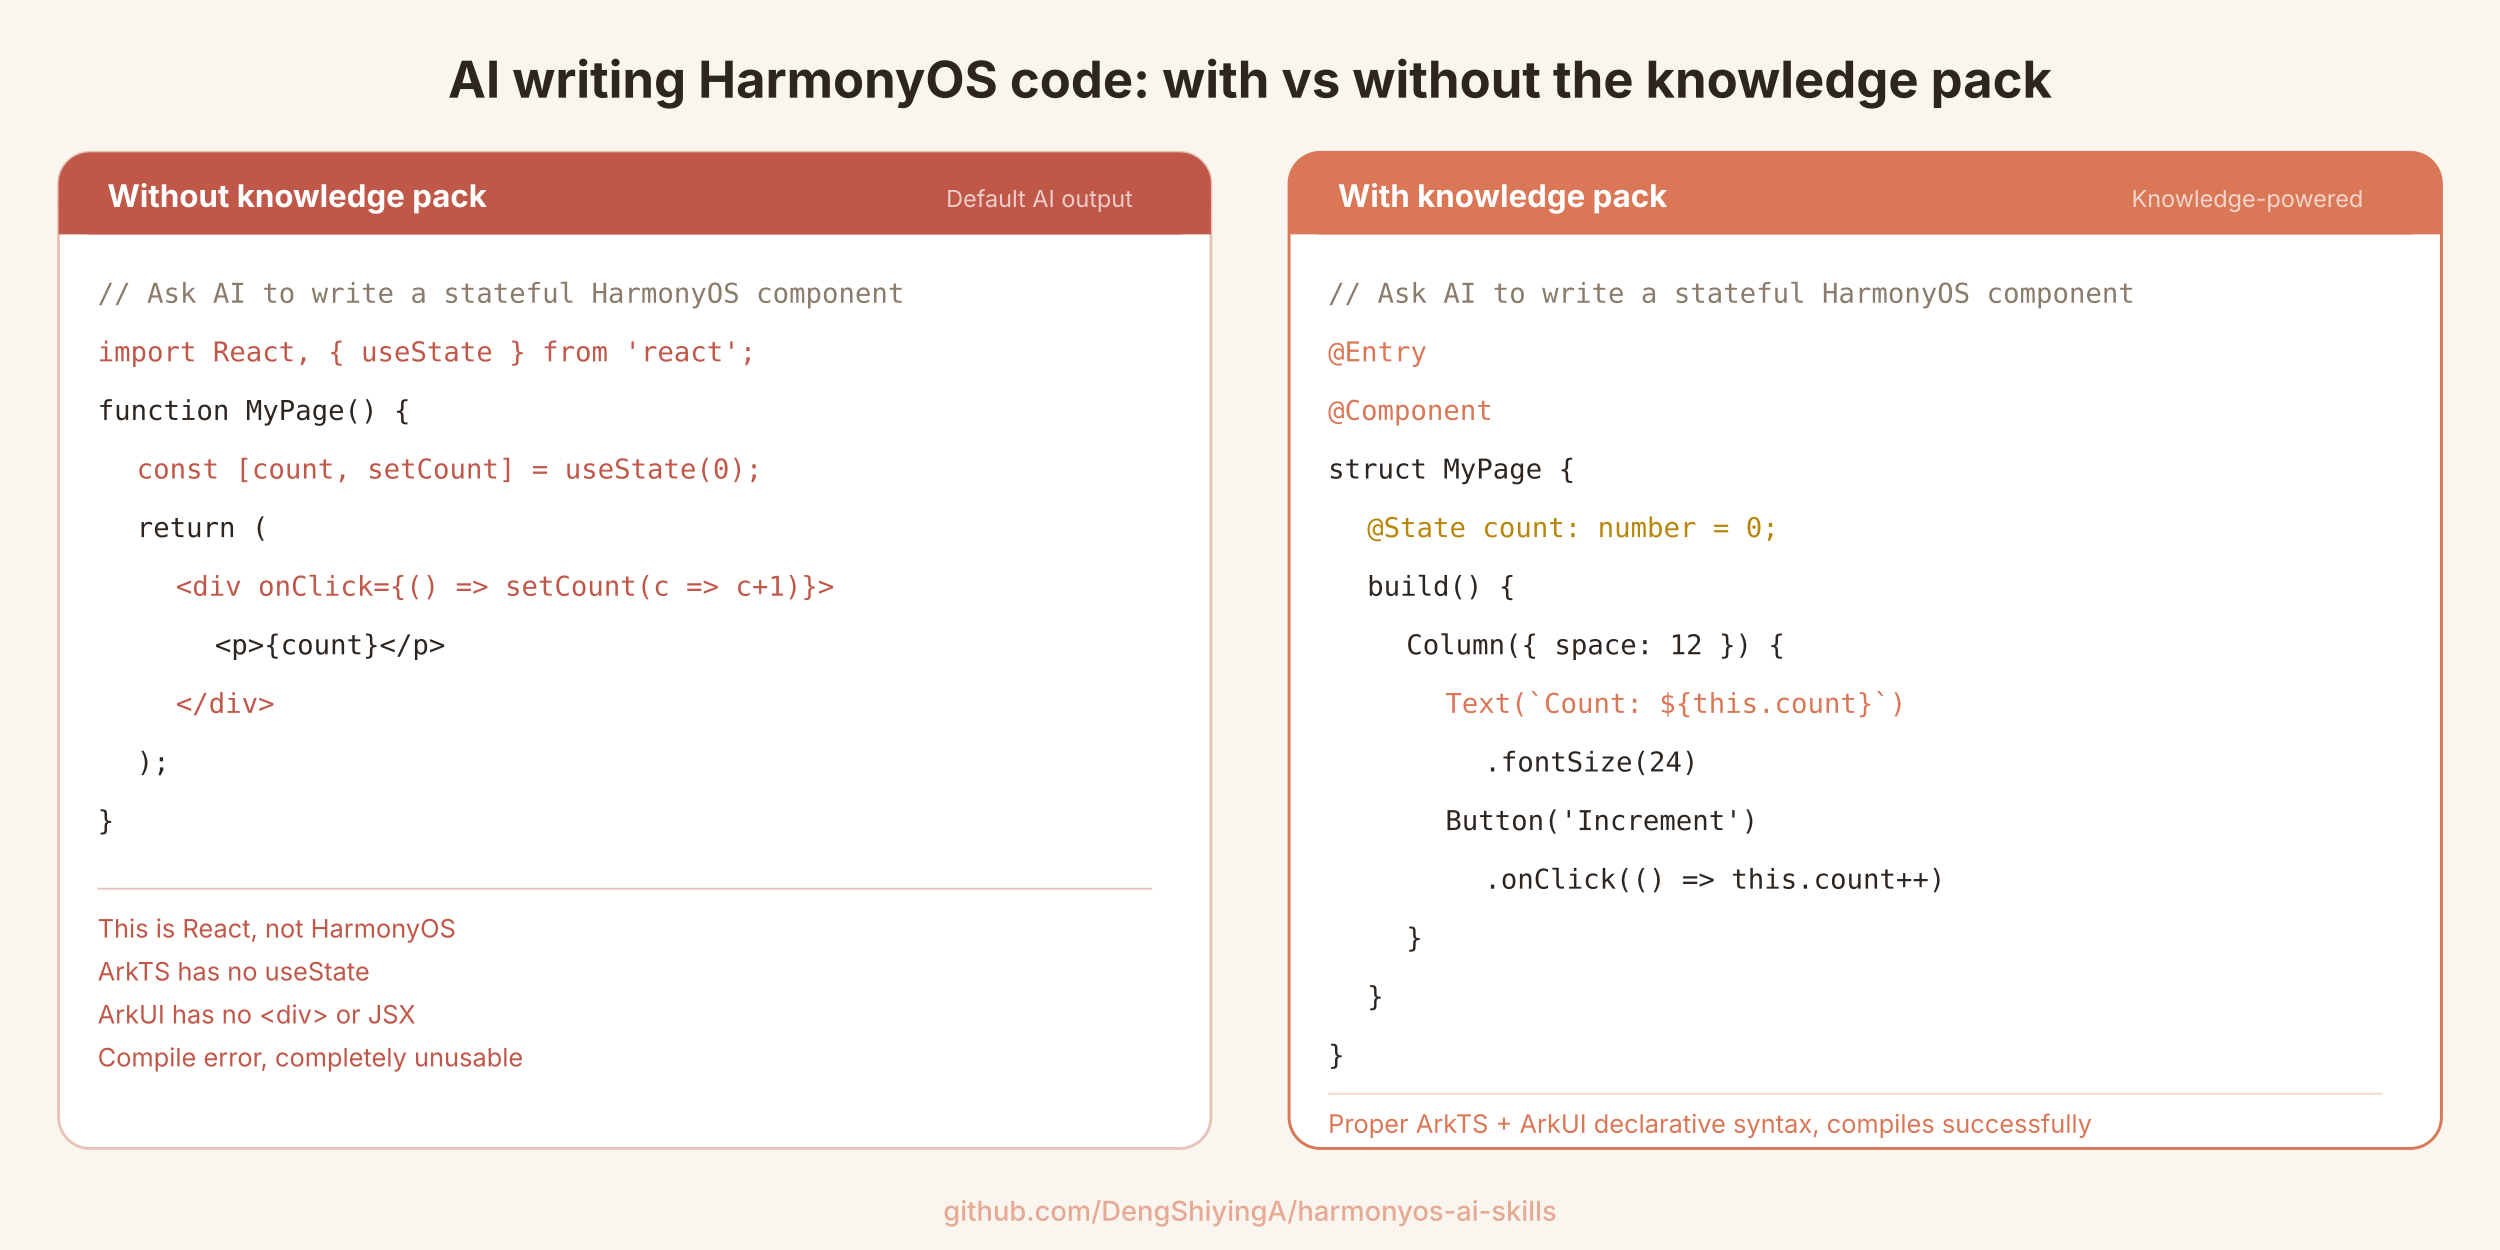
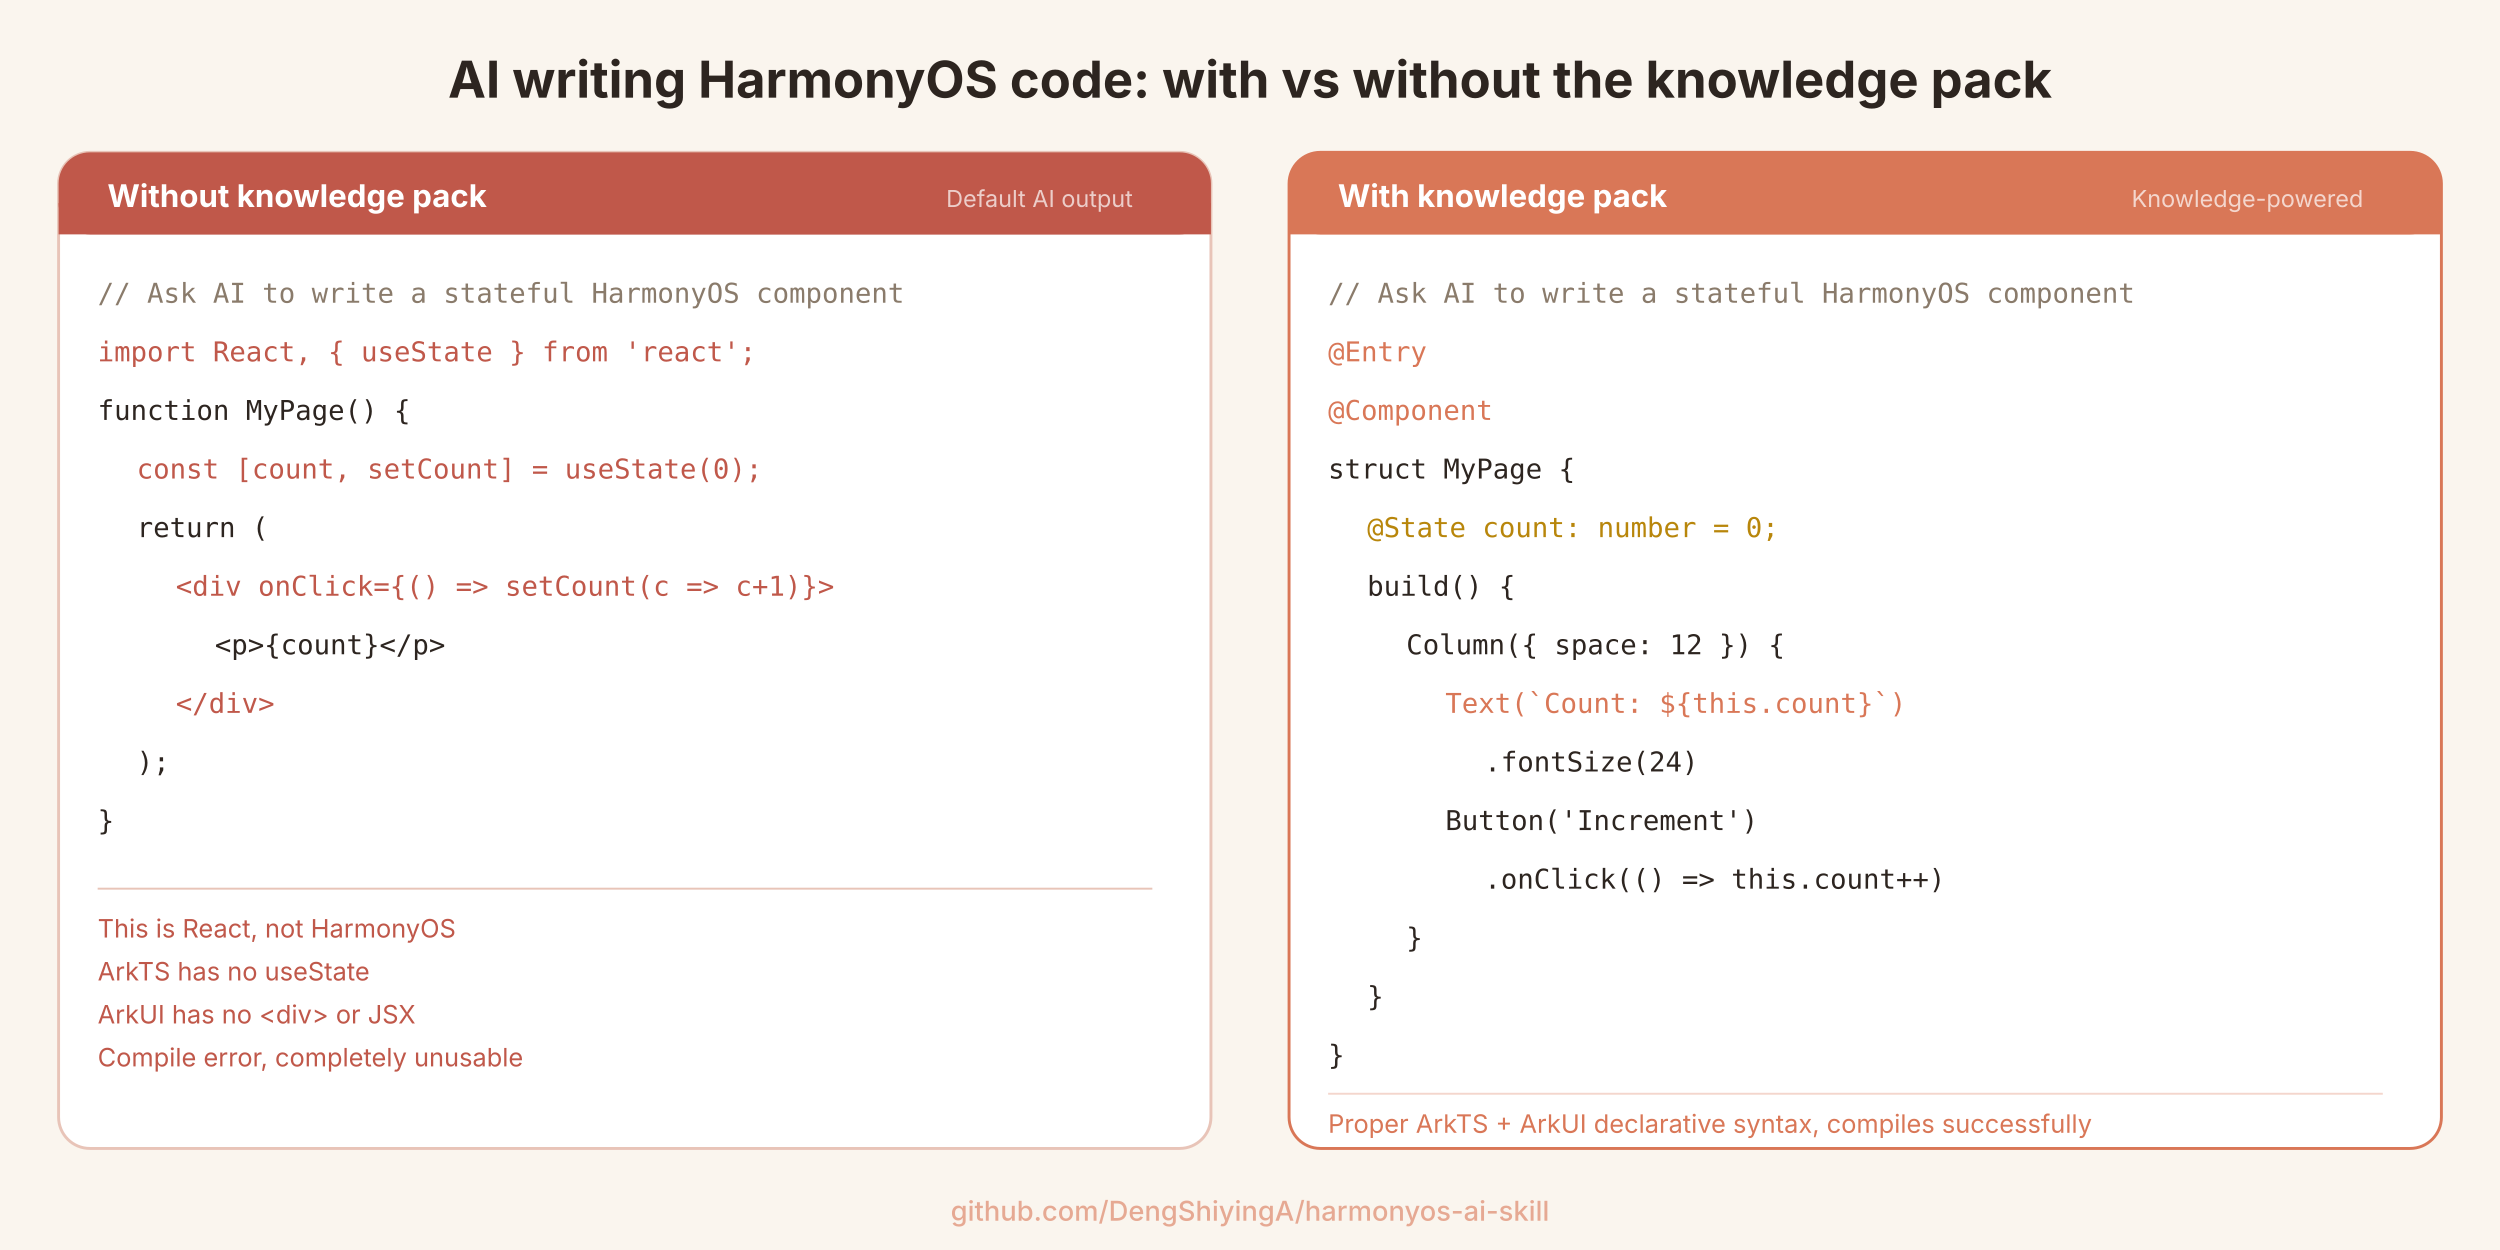
<svg xmlns="http://www.w3.org/2000/svg" viewBox="0 0 1280 640" font-family="-apple-system, 'PingFang SC', 'Söhne', 'Microsoft YaHei', sans-serif">
  <rect width="1280" height="640" fill="#FAF5EE" />
  <text x="640" y="50" font-size="26" font-weight="700" fill="#2d2520" text-anchor="middle">AI writing HarmonyOS code: with vs without the knowledge pack</text>
  <rect x="30" y="78" width="590" height="510" rx="16" fill="#fff" stroke="#e8c4b8" stroke-width="1.5" />
  <rect x="30" y="78" width="590" height="42" rx="16" fill="#c0584a" />
  <rect x="30" y="104" width="590" height="16" fill="#c0584a" />
  <text x="55" y="106" font-size="16" font-weight="700" fill="#fff">  Without knowledge pack</text>
  <text x="580" y="106" font-size="12" fill="rgba(255,255,255,0.7)" text-anchor="end">Default AI output</text>
  <text x="50" y="155" font-size="14" font-family="Menlo, 'SF Mono', monospace" fill="#8a7b6b">// Ask AI to write a stateful HarmonyOS component</text>
  <text x="50" y="185" font-size="14" font-family="Menlo, 'SF Mono', monospace" fill="#c0584a">import React, { useState } from 'react';</text>
  <text x="50" y="215" font-size="14" font-family="Menlo, 'SF Mono', monospace" fill="#2d2520">function MyPage() {</text>
  <text x="70" y="245" font-size="14" font-family="Menlo, 'SF Mono', monospace" fill="#c0584a">const [count, setCount] = useState(0);</text>
  <text x="70" y="275" font-size="14" font-family="Menlo, 'SF Mono', monospace" fill="#2d2520">return (</text>
  <text x="90" y="305" font-size="14" font-family="Menlo, 'SF Mono', monospace" fill="#c0584a">&lt;div onClick={() =&gt; setCount(c =&gt; c+1)}&gt;</text>
  <text x="110" y="335" font-size="14" font-family="Menlo, 'SF Mono', monospace" fill="#2d2520">&lt;p&gt;{count}&lt;/p&gt;</text>
  <text x="90" y="365" font-size="14" font-family="Menlo, 'SF Mono', monospace" fill="#c0584a">&lt;/div&gt;</text>
  <text x="70" y="395" font-size="14" font-family="Menlo, 'SF Mono', monospace" fill="#2d2520">);</text>
  <text x="50" y="425" font-size="14" font-family="Menlo, 'SF Mono', monospace" fill="#2d2520">}</text>
  <line x1="50" y1="455" x2="590" y2="455" stroke="#e8c4b8" stroke-width="1" />
  <text x="50" y="480" font-size="13" fill="#c0584a">  This is React, not HarmonyOS</text>
  <text x="50" y="502" font-size="13" fill="#c0584a">  ArkTS has no useState</text>
  <text x="50" y="524" font-size="13" fill="#c0584a">  ArkUI has no &lt;div&gt; or JSX</text>
  <text x="50" y="546" font-size="13" fill="#c0584a">  Compile error, completely unusable</text>
  <rect x="660" y="78" width="590" height="510" rx="16" fill="#fff" stroke="#D97757" stroke-width="1.5" />
  <rect x="660" y="78" width="590" height="42" rx="16" fill="#D97757" />
  <rect x="660" y="104" width="590" height="16" fill="#D97757" />
  <text x="685" y="106" font-size="16" font-weight="700" fill="#fff">  With knowledge pack</text>
  <text x="1210" y="106" font-size="12" fill="rgba(255,255,255,0.7)" text-anchor="end">Knowledge-powered</text>
  <text x="680" y="155" font-size="14" font-family="Menlo, 'SF Mono', monospace" fill="#8a7b6b">// Ask AI to write a stateful HarmonyOS component</text>
  <text x="680" y="185" font-size="14" font-family="Menlo, 'SF Mono', monospace" fill="#D97757">@Entry</text>
  <text x="680" y="215" font-size="14" font-family="Menlo, 'SF Mono', monospace" fill="#D97757">@Component</text>
  <text x="680" y="245" font-size="14" font-family="Menlo, 'SF Mono', monospace" fill="#2d2520">struct MyPage {</text>
  <text x="700" y="275" font-size="14" font-family="Menlo, 'SF Mono', monospace" fill="#b8860b">@State count: number = 0;</text>
  <text x="700" y="305" font-size="14" font-family="Menlo, 'SF Mono', monospace" fill="#2d2520">build() {</text>
  <text x="720" y="335" font-size="14" font-family="Menlo, 'SF Mono', monospace" fill="#2d2520">Column({ space: 12 }) {</text>
  <text x="740" y="365" font-size="14" font-family="Menlo, 'SF Mono', monospace" fill="#D97757">Text(`Count: ${this.count}`)</text>
  <text x="760" y="395" font-size="14" font-family="Menlo, 'SF Mono', monospace" fill="#2d2520">.fontSize(24)</text>
  <text x="740" y="425" font-size="14" font-family="Menlo, 'SF Mono', monospace" fill="#2d2520">Button('Increment')</text>
  <text x="760" y="455" font-size="14" font-family="Menlo, 'SF Mono', monospace" fill="#2d2520">.onClick(() =&gt; this.count++)</text>
  <text x="720" y="485" font-size="14" font-family="Menlo, 'SF Mono', monospace" fill="#2d2520">}</text>
  <text x="700" y="515" font-size="14" font-family="Menlo, 'SF Mono', monospace" fill="#2d2520">}</text>
  <text x="680" y="545" font-size="14" font-family="Menlo, 'SF Mono', monospace" fill="#2d2520">}</text>
  <line x1="680" y1="560" x2="1220" y2="560" stroke="#D97757" stroke-width="1" opacity="0.3" />
  <text x="680" y="580" font-size="13" fill="#D97757">  Proper ArkTS + ArkUI declarative syntax, compiles successfully</text>
-   <text x="640" y="625" font-size="14" font-weight="500" fill="#D97757" text-anchor="middle" opacity="0.6">github.com/DengShiyingA/harmonyos-ai-skills</text>
+   <text x="640" y="625" font-size="14" font-weight="500" fill="#D97757" text-anchor="middle" opacity="0.6">github.com/DengShiyingA/harmonyos-ai-skill</text>
</svg>
